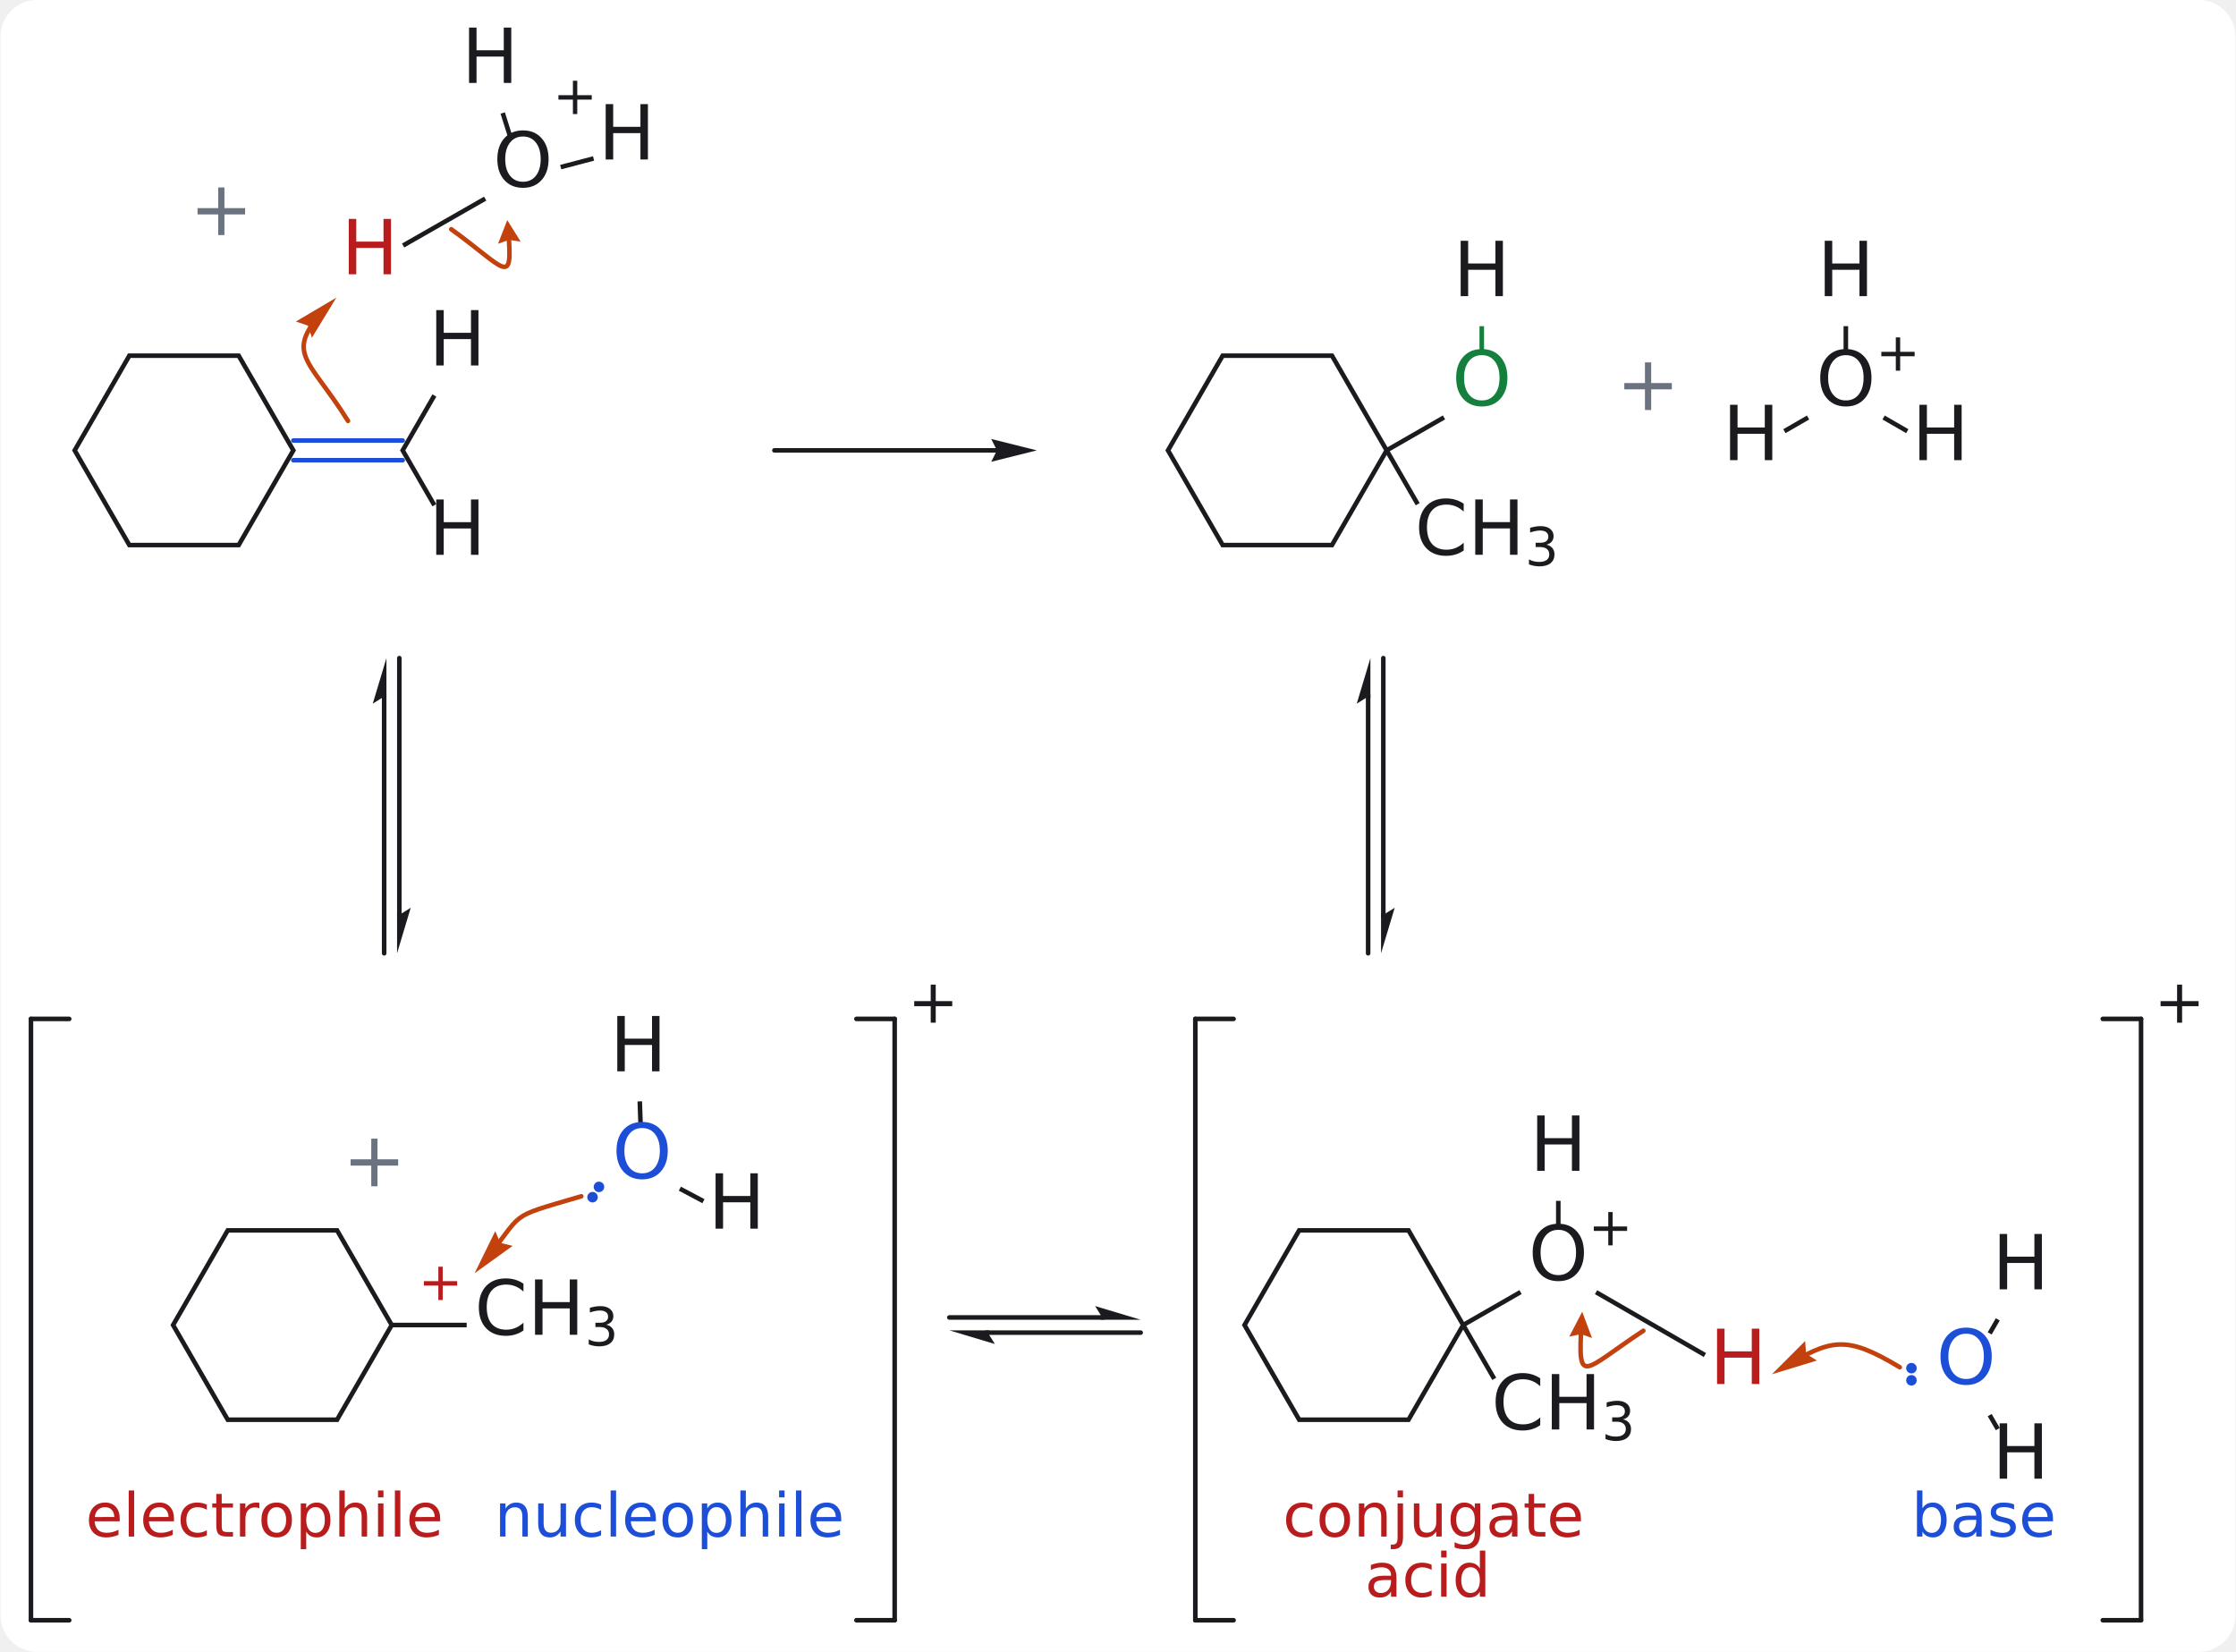
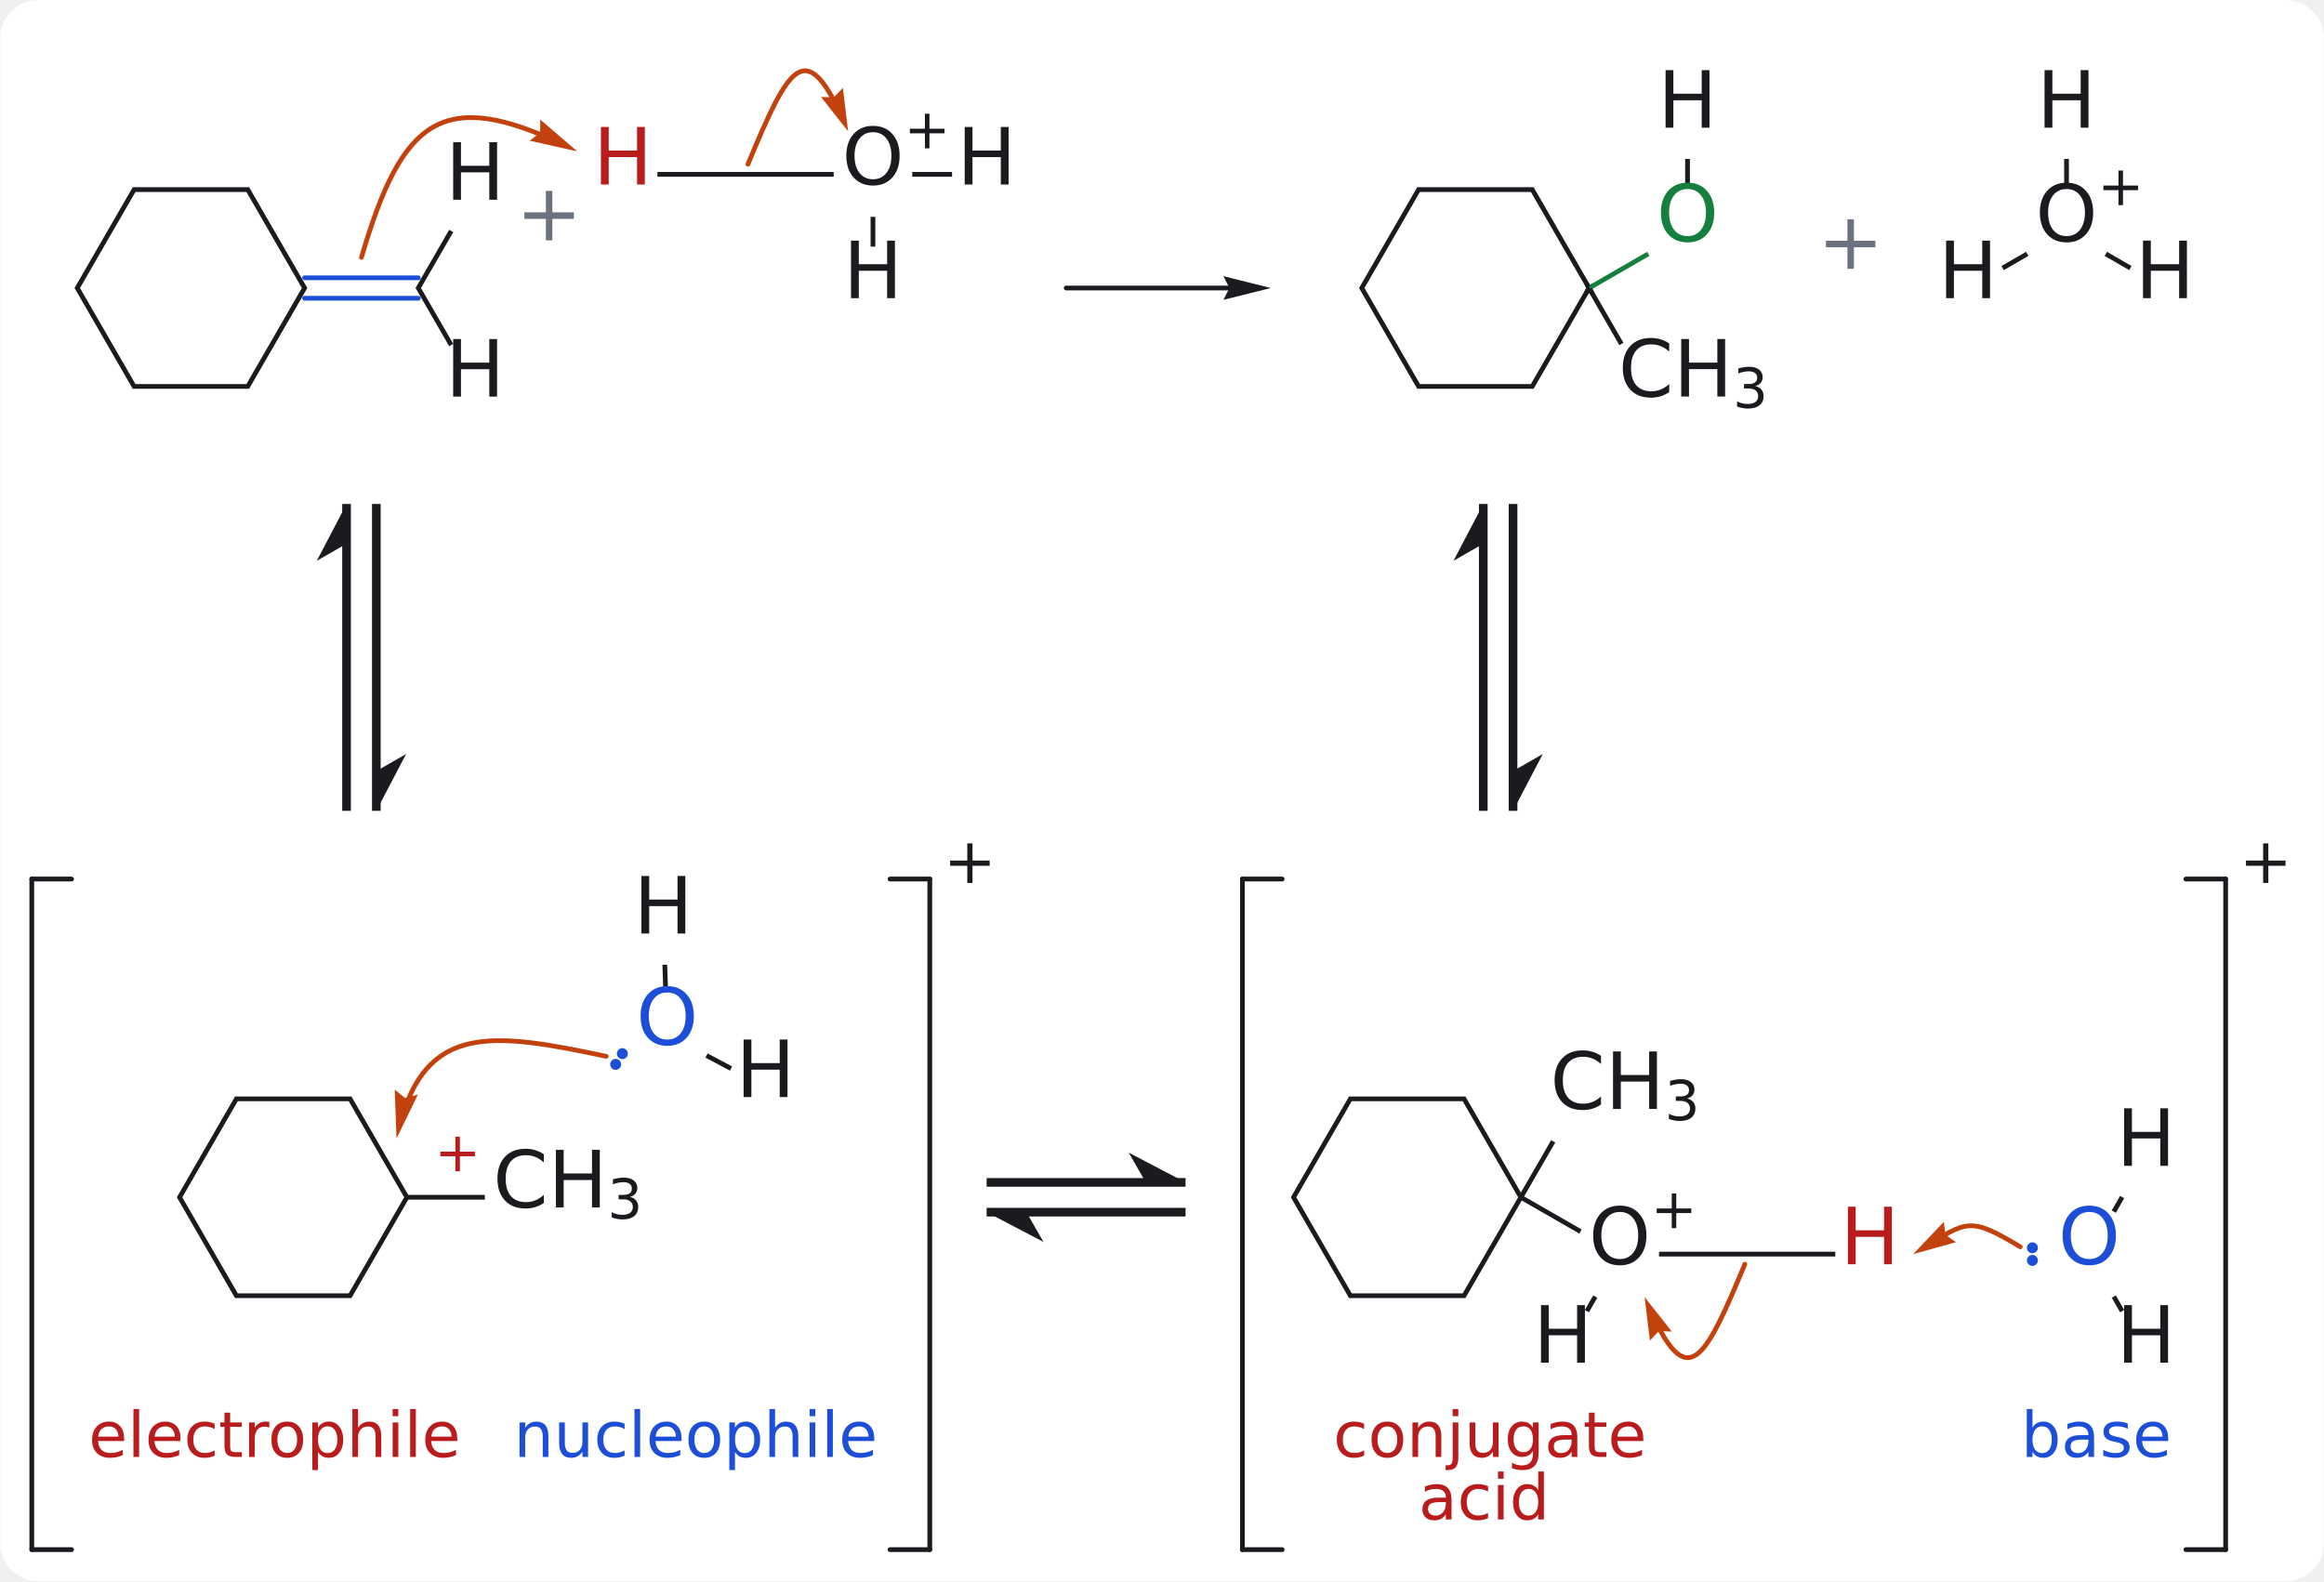
- <svg xmlns="http://www.w3.org/2000/svg" viewBox="-49.467 -173.009 858.524 634.542" width="532" height="393">
+ <svg xmlns="http://www.w3.org/2000/svg" viewBox="-49.467 -106.427 858.524 584.294" width="532" height="362">
  <style>.c-ink.fill{fill:#1b1b1f}.c-ink.stroke{stroke:#1b1b1f}.c-arrow.fill{fill:#c2410c}.c-arrow.stroke{stroke:#c2410c}.c-nu.fill{fill:#1d4ed8}.c-nu.stroke{stroke:#1d4ed8}.c-el.fill{fill:#b91c1c}.c-el.stroke{stroke:#b91c1c}.c-good.fill{fill:#15803d}.c-good.stroke{stroke:#15803d}.c-muted.fill{fill:#6b7280}.c-muted.stroke{stroke:#6b7280}.card{fill:#ffffff}@media (prefers-color-scheme: dark){.c-ink.fill{fill:#e6e6ea}.c-ink.stroke{stroke:#e6e6ea}.c-arrow.fill{fill:#ff9f5a}.c-arrow.stroke{stroke:#ff9f5a}.c-nu.fill{fill:#8ab4ff}.c-nu.stroke{stroke:#8ab4ff}.c-el.fill{fill:#ff8a8a}.c-el.stroke{stroke:#ff8a8a}.c-good.fill{fill:#6ee7a0}.c-good.stroke{stroke:#6ee7a0}.c-muted.fill{fill:#9ca3af}.c-muted.stroke{stroke:#9ca3af}.card{fill:#1e1e1e}}</style>
-   <rect class="card" x="-49.467" y="-173.009" width="858.524" height="634.542" rx="14" />
-   <line class="c-ink stroke" x1="-37.80" y1="218.40" x2="-37.80" y2="449.40" stroke-width="1.75" stroke-linecap="round" />
+   <rect class="card" x="-49.467" y="-106.427" width="858.524" height="584.294" rx="14" />
+   <line class="c-ink stroke" x1="-37.80" y1="218.40" x2="-37.80" y2="466.20" stroke-width="1.75" stroke-linecap="round" />
  <line class="c-ink stroke" x1="-37.80" y1="218.40" x2="-23.10" y2="218.40" stroke-width="1.75" stroke-linecap="round" />
-   <line class="c-ink stroke" x1="-37.80" y1="449.40" x2="-23.10" y2="449.40" stroke-width="1.75" stroke-linecap="round" />
-   <line class="c-ink stroke" x1="294.00" y1="218.40" x2="294.00" y2="449.40" stroke-width="1.75" stroke-linecap="round" />
+   <line class="c-ink stroke" x1="-37.80" y1="466.20" x2="-23.10" y2="466.20" stroke-width="1.75" stroke-linecap="round" />
+   <line class="c-ink stroke" x1="294.00" y1="218.40" x2="294.00" y2="466.20" stroke-width="1.75" stroke-linecap="round" />
  <line class="c-ink stroke" x1="294.00" y1="218.40" x2="279.30" y2="218.40" stroke-width="1.75" stroke-linecap="round" />
-   <line class="c-ink stroke" x1="294.00" y1="449.40" x2="279.30" y2="449.40" stroke-width="1.75" stroke-linecap="round" />
-   <line class="c-ink stroke" x1="409.50" y1="218.40" x2="409.50" y2="449.40" stroke-width="1.75" stroke-linecap="round" />
+   <line class="c-ink stroke" x1="294.00" y1="466.20" x2="279.30" y2="466.20" stroke-width="1.75" stroke-linecap="round" />
+   <line class="c-ink stroke" x1="409.50" y1="218.40" x2="409.50" y2="466.20" stroke-width="1.75" stroke-linecap="round" />
  <line class="c-ink stroke" x1="409.50" y1="218.40" x2="424.20" y2="218.40" stroke-width="1.75" stroke-linecap="round" />
-   <line class="c-ink stroke" x1="409.50" y1="449.40" x2="424.20" y2="449.40" stroke-width="1.75" stroke-linecap="round" />
-   <line class="c-ink stroke" x1="772.80" y1="218.40" x2="772.80" y2="449.40" stroke-width="1.75" stroke-linecap="round" />
+   <line class="c-ink stroke" x1="409.50" y1="466.20" x2="424.20" y2="466.20" stroke-width="1.75" stroke-linecap="round" />
+   <line class="c-ink stroke" x1="772.80" y1="218.40" x2="772.80" y2="466.20" stroke-width="1.75" stroke-linecap="round" />
  <line class="c-ink stroke" x1="772.80" y1="218.40" x2="758.10" y2="218.40" stroke-width="1.75" stroke-linecap="round" />
-   <line class="c-ink stroke" x1="772.80" y1="449.40" x2="758.10" y2="449.40" stroke-width="1.75" stroke-linecap="round" />
+   <line class="c-ink stroke" x1="772.80" y1="466.20" x2="758.10" y2="466.20" stroke-width="1.75" stroke-linecap="round" />
+   <line class="c-ink stroke" x1="89.50" y1="79.80" x2="89.50" y2="193.20" stroke-width="3.2" stroke-linecap="butt" />
+   <polygon class="c-ink fill" points="89.50,193.20 100.50,172.20 89.50,178.50" />
+   <line class="c-ink stroke" x1="78.50" y1="193.20" x2="78.50" y2="79.80" stroke-width="3.2" stroke-linecap="butt" />
+   <polygon class="c-ink fill" points="78.50,79.80 67.50,100.80 78.50,94.50" />
+   <line class="c-ink stroke" x1="315.00" y1="330.50" x2="388.50" y2="330.50" stroke-width="3.2" stroke-linecap="butt" />
+   <polygon class="c-ink fill" points="388.50,330.50 367.50,319.50 373.80,330.50" />
+   <line class="c-ink stroke" x1="388.50" y1="341.50" x2="315.00" y2="341.50" stroke-width="3.2" stroke-linecap="butt" />
+   <polygon class="c-ink fill" points="315.00,341.50 336.00,352.50 329.70,341.50" />
+   <line class="c-ink stroke" x1="498.50" y1="193.20" x2="498.50" y2="79.80" stroke-width="3.2" stroke-linecap="butt" />
+   <polygon class="c-ink fill" points="498.50,79.80 487.50,100.80 498.50,94.50" />
+   <line class="c-ink stroke" x1="509.50" y1="79.80" x2="509.50" y2="193.20" stroke-width="3.2" stroke-linecap="butt" />
+   <polygon class="c-ink fill" points="509.50,193.20 520.50,172.20 509.50,178.50" />
  <path class="c-nu stroke" d="M63 -3.78 L105 -3.78 " fill="none" stroke-width="1.75" stroke-linecap="round" stroke-linejoin="round" />
  <path class="c-nu stroke" d="M63 3.78 L105 3.78 " fill="none" stroke-width="1.75" stroke-linecap="round" stroke-linejoin="round" />
-   <path class="c-ink fill stroke" d="M64.01 0 L42.505 -37.247 L41.495 -35.497 L61.99 -0 Z M42.505 -37.247 L-0.505 -37.247 L0.505 -35.497 L41.495 -35.497 Z M-0.505 -37.247 L-22.01 0 L-19.99 -0 L0.505 -35.497 Z M-22.01 -0 L-0.505 37.247 L0.505 35.497 L-19.99 0 Z M-0.505 37.247 L42.505 37.247 L41.495 35.497 L0.505 35.497 Z M42.505 37.247 L64.01 -0 L61.99 0 L41.495 35.497 Z M106.01 -0 L117.925 -20.637 L116.41 -21.512 L103.99 0 Z M103.99 -0 L116.41 21.512 L117.925 20.637 L106.01 0 Z M136.258 -97.47 L104.736 -79.457 L105.604 -77.937 L137.127 -95.95 Z M147.078 -120.96 L144.265 -129.866 L142.597 -129.339 L145.409 -120.433 Z M165.93 -107.972 L178.553 -111.293 L178.107 -112.986 L165.485 -109.664 Z M483.321 -1.194 L462.505 -37.247 L461.495 -35.497 L481.99 -0 L483 0 Z M462.505 -37.247 L419.495 -37.247 L420.505 -35.497 L461.495 -35.497 Z M419.495 -37.247 L397.99 0 L400.01 -0 L420.505 -35.497 Z M397.99 -0 L419.495 37.247 L420.505 35.497 L400.01 0 Z M419.495 37.247 L462.505 37.247 L461.495 35.497 L420.505 35.497 Z M462.505 37.247 L483 1.75 L483 0 L481.99 0 L461.495 35.497 Z M483 1.75 L494.179 21.113 L495.695 20.238 L484.196 0.322 L483 0 Z M484.196 0.322 L505.468 -11.904 L504.596 -13.421 L483.321 -1.194 L483 0 Z M644.455 -13.382 L635.361 -8.131 L636.236 -6.615 L645.33 -11.866 Z M673.47 -11.866 L682.564 -6.615 L683.439 -8.131 L674.345 -13.382 Z M660.275 -36.697 L660.275 -47.702 L658.525 -47.702 L658.525 -36.697 Z M101.305 335.125 L80.305 298.753 L79.295 300.503 L99.79 336 L100.8 336 Z M80.305 298.753 L37.295 298.753 L38.305 300.503 L79.295 300.503 Z M37.295 298.753 L15.79 336 L17.81 336 L38.305 300.503 Z M15.79 336 L37.295 373.247 L38.305 371.497 L17.81 336 Z M37.295 373.247 L80.305 373.247 L79.295 371.497 L38.305 371.497 Z M80.305 373.247 L101.305 336.875 L100.8 336 L99.79 336 L79.295 371.497 Z M101.305 336.875 L129.588 336.875 L129.588 335.125 L101.305 335.125 L100.8 336 Z M211.077 284.386 L220.129 289.2 L220.951 287.654 L211.898 282.84 Z M197.309 260.171 L196.958 250.048 L195.209 250.108 L195.56 260.232 Z M512.721 334.806 L491.905 298.753 L490.895 300.503 L511.39 336 L512.4 336 Z M491.905 298.753 L448.895 298.753 L449.905 300.503 L490.895 300.503 Z M448.895 298.753 L427.39 336 L429.41 336 L449.905 300.503 Z M427.39 336 L448.895 373.247 L449.905 371.497 L429.41 336 Z M448.895 373.247 L491.905 373.247 L490.895 371.497 L449.905 371.497 Z M491.905 373.247 L512.4 337.75 L512.4 336 L511.39 336 L490.895 371.497 Z M512.4 337.75 L523.579 357.113 L525.095 356.238 L513.596 336.322 L512.4 336 Z M513.596 336.322 L534.868 324.096 L533.996 322.579 L512.721 334.806 L512.4 336 Z M549.815 299.303 L549.815 288.298 L548.065 288.298 L548.065 299.303 Z M563.01 324.136 L604.822 348.283 L605.697 346.767 L563.885 322.62 Z M715.42 339.641 L718.525 334.263 L717.01 333.388 L713.905 338.766 Z M713.905 371.034 L717.01 376.412 L718.525 375.537 L715.421 370.159 Z " stroke-width="0" stroke-linecap="round" stroke-linejoin="round" />
-   <path class="c-good fill stroke" d="M520.415 -36.697 L520.415 -47.702 L518.665 -47.702 L518.665 -36.697 Z " stroke-width="0" stroke-linecap="round" stroke-linejoin="round" />
+   <path class="c-ink fill stroke" d="M537.92 -1.195 L537.483 -1.953 L535.967 -1.078 L536.59 -0 L537.6 0 Z M536.59 0 L535.647 1.633 L537.163 2.508 L537.6 1.75 L537.6 0 Z M538.795 0.32 L539.553 -0.117 L538.678 -1.633 L537.92 -1.195 L537.6 0 Z M537.6 1.75 L538.038 2.508 L539.553 1.633 L538.795 0.32 L537.6 0 Z " stroke-width="0" stroke-linecap="round" stroke-linejoin="round" />
+   <path class="c-ink fill stroke" d="M64.01 0 L42.505 -37.247 L41.495 -35.497 L61.99 -0 Z M42.505 -37.247 L-0.505 -37.247 L0.505 -35.497 L41.495 -35.497 Z M-0.505 -37.247 L-22.01 0 L-19.99 -0 L0.505 -35.497 Z M-22.01 -0 L-0.505 37.247 L0.505 35.497 L-19.99 0 Z M-0.505 37.247 L42.505 37.247 L41.495 35.497 L0.505 35.497 Z M42.505 37.247 L64.01 -0 L61.99 0 L41.495 35.497 Z M106.01 -0 L117.925 -20.637 L116.41 -21.512 L103.99 0 Z M103.99 -0 L116.41 21.512 L117.925 20.637 L106.01 0 Z M258.492 -42.875 L193.37 -42.875 L193.37 -41.125 L258.492 -41.125 Z M272.125 -26.303 L272.125 -15.298 L273.875 -15.298 L273.875 -26.303 Z M287.508 -41.125 L302.23 -41.125 L302.23 -42.875 L287.508 -42.875 Z M537.92 -1.195 L517.105 -37.247 L516.095 -35.497 L536.59 -0 L537.6 0 Z M517.105 -37.247 L474.095 -37.247 L475.105 -35.497 L516.095 -35.497 Z M474.095 -37.247 L452.59 0 L454.61 -0 L475.105 -35.497 Z M452.59 -0 L474.095 37.247 L475.105 35.497 L454.61 0 Z M474.095 37.247 L517.105 37.247 L516.095 35.497 L475.105 35.497 Z M517.105 37.247 L537.6 1.75 L537.6 0 L536.59 0 L516.095 35.497 Z M574.847 -36.697 L574.847 -47.702 L573.097 -47.702 L573.097 -36.697 Z M537.6 1.75 L548.779 21.113 L550.295 20.238 L538.795 0.32 L537.6 0 Z M714.875 -36.697 L714.875 -47.702 L713.125 -47.702 L713.125 -36.697 Z M699.055 -13.382 L689.961 -8.131 L690.836 -6.615 L699.93 -11.866 Z M728.07 -11.866 L737.164 -6.615 L738.039 -8.131 L728.945 -13.382 Z M101.305 335.125 L80.305 298.753 L79.295 300.503 L99.79 336 L100.8 336 Z M80.305 298.753 L37.295 298.753 L38.305 300.503 L79.295 300.503 Z M37.295 298.753 L15.79 336 L17.81 336 L38.305 300.503 Z M15.79 336 L37.295 373.247 L38.305 371.497 L17.81 336 Z M37.295 373.247 L80.305 373.247 L79.295 371.497 L38.305 371.497 Z M80.305 373.247 L101.305 336.875 L100.8 336 L99.79 336 L79.295 371.497 Z M101.305 336.875 L129.588 336.875 L129.588 335.125 L101.305 335.125 L100.8 336 Z M211.077 284.386 L220.129 289.2 L220.951 287.654 L211.898 282.84 Z M197.309 260.171 L196.958 250.048 L195.209 250.108 L195.56 260.232 Z M512.4 334.25 L491.905 298.753 L490.895 300.503 L511.39 336 L512.4 336 Z M491.905 298.753 L448.895 298.753 L449.905 300.503 L490.895 300.503 Z M448.895 298.753 L427.39 336 L429.41 336 L449.905 300.503 Z M427.39 336 L448.895 373.247 L449.905 371.497 L429.41 336 Z M448.895 373.247 L491.905 373.247 L490.895 371.497 L449.905 371.497 Z M491.905 373.247 L512.721 337.194 L512.4 336 L511.39 336 L490.895 371.497 Z M513.596 335.678 L525.095 315.762 L523.579 314.887 L512.4 334.25 L512.4 336 Z M512.721 337.194 L533.996 349.421 L534.868 347.904 L513.596 335.678 L512.4 336 Z M539.119 372.259 L536.015 377.637 L537.53 378.512 L540.635 373.134 Z M563.448 357.875 L628.57 357.875 L628.57 356.125 L563.448 356.125 Z M732.221 341.741 L735.325 336.363 L733.81 335.488 L730.705 340.866 Z M730.705 373.134 L733.81 378.512 L735.325 377.637 L732.221 372.259 Z " stroke-width="0" stroke-linecap="round" stroke-linejoin="round" />
+   <path class="c-good fill stroke" d="M538.795 0.32 L559.902 -11.866 L559.027 -13.382 L537.92 -1.195 L537.6 0 Z " stroke-width="0" stroke-linecap="round" stroke-linejoin="round" />
  <text class="c-ink fill" xml:space="preserve" x="115.034" y="-52.814" font-family="DejaVu Sans, Noto Sans CJK KR, Noto Sans CJK JP, sans-serif" font-size="29.167" font-weight="normal" font-style="normal" text-decoration="none" dominant-baseline="text-before-edge">H</text>
  <text class="c-ink fill" xml:space="preserve" x="115.034" y="19.93" font-family="DejaVu Sans, Noto Sans CJK KR, Noto Sans CJK JP, sans-serif" font-size="29.167" font-weight="normal" font-style="normal" text-decoration="none" dominant-baseline="text-before-edge">H</text>
-   <text class="c-ink fill" xml:space="preserve" x="139.721" y="-121.456" font-family="DejaVu Sans, Noto Sans CJK KR, Noto Sans CJK JP, sans-serif" font-size="29.167" font-weight="normal" font-style="normal" text-decoration="none" dominant-baseline="text-before-edge">O</text>
-   <text class="c-ink fill" xml:space="preserve" x="162.679" y="-143.331" font-family="DejaVu Sans, Noto Sans CJK KR, Noto Sans CJK JP, sans-serif" font-size="20.417" font-weight="normal" font-style="normal" text-decoration="none" dominant-baseline="text-before-edge">+</text>
-   <text class="c-el fill" xml:space="preserve" x="81.434" y="-87.842" font-family="DejaVu Sans, Noto Sans CJK KR, Noto Sans CJK JP, sans-serif" font-size="29.167" font-weight="normal" font-style="normal" text-decoration="none" dominant-baseline="text-before-edge">H</text>
-   <text class="c-ink fill" xml:space="preserve" x="127.634" y="-161.342" font-family="DejaVu Sans, Noto Sans CJK KR, Noto Sans CJK JP, sans-serif" font-size="29.167" font-weight="normal" font-style="normal" text-decoration="none" dominant-baseline="text-before-edge">H</text>
-   <text class="c-ink fill" xml:space="preserve" x="180.134" y="-131.942" font-family="DejaVu Sans, Noto Sans CJK KR, Noto Sans CJK JP, sans-serif" font-size="29.167" font-weight="normal" font-style="normal" text-decoration="none" dominant-baseline="text-before-edge">H</text>
-   <text class="c-ink fill" xml:space="preserve" x="493.817" y="19.916" font-family="DejaVu Sans, Noto Sans CJK KR, Noto Sans CJK JP, sans-serif" font-size="29.167" font-weight="normal" font-style="normal" text-decoration="none" dominant-baseline="text-before-edge">CH</text>
-   <text class="c-ink fill" xml:space="preserve" x="536.115" y="30.124" font-family="DejaVu Sans, Noto Sans CJK KR, Noto Sans CJK JP, sans-serif" font-size="20.417" font-weight="normal" font-style="normal" text-decoration="none" dominant-baseline="text-before-edge">3</text>
-   <text class="c-good fill" xml:space="preserve" x="508.061" y="-37.456" font-family="DejaVu Sans, Noto Sans CJK KR, Noto Sans CJK JP, sans-serif" font-size="29.167" font-weight="normal" font-style="normal" text-decoration="none" dominant-baseline="text-before-edge">O</text>
-   <text class="c-ink fill" xml:space="preserve" x="508.574" y="-79.442" font-family="DejaVu Sans, Noto Sans CJK KR, Noto Sans CJK JP, sans-serif" font-size="29.167" font-weight="normal" font-style="normal" text-decoration="none" dominant-baseline="text-before-edge">H</text>
-   <text class="c-ink fill" xml:space="preserve" x="647.921" y="-37.456" font-family="DejaVu Sans, Noto Sans CJK KR, Noto Sans CJK JP, sans-serif" font-size="29.167" font-weight="normal" font-style="normal" text-decoration="none" dominant-baseline="text-before-edge">O</text>
-   <text class="c-ink fill" xml:space="preserve" x="670.879" y="-44.748" font-family="DejaVu Sans, Noto Sans CJK KR, Noto Sans CJK JP, sans-serif" font-size="20.417" font-weight="normal" font-style="normal" text-decoration="none" dominant-baseline="text-before-edge">+</text>
-   <text class="c-ink fill" xml:space="preserve" x="612.062" y="-16.442" font-family="DejaVu Sans, Noto Sans CJK KR, Noto Sans CJK JP, sans-serif" font-size="29.167" font-weight="normal" font-style="normal" text-decoration="none" dominant-baseline="text-before-edge">H</text>
-   <text class="c-ink fill" xml:space="preserve" x="684.806" y="-16.442" font-family="DejaVu Sans, Noto Sans CJK KR, Noto Sans CJK JP, sans-serif" font-size="29.167" font-weight="normal" font-style="normal" text-decoration="none" dominant-baseline="text-before-edge">H</text>
-   <text class="c-ink fill" xml:space="preserve" x="648.434" y="-79.442" font-family="DejaVu Sans, Noto Sans CJK KR, Noto Sans CJK JP, sans-serif" font-size="29.167" font-weight="normal" font-style="normal" text-decoration="none" dominant-baseline="text-before-edge">H</text>
+   <text class="c-ink fill" xml:space="preserve" x="261.521" y="-58.456" font-family="DejaVu Sans, Noto Sans CJK KR, Noto Sans CJK JP, sans-serif" font-size="29.167" font-weight="normal" font-style="normal" text-decoration="none" dominant-baseline="text-before-edge">O</text>
+   <text class="c-ink fill" xml:space="preserve" x="284.479" y="-65.748" font-family="DejaVu Sans, Noto Sans CJK KR, Noto Sans CJK JP, sans-serif" font-size="20.417" font-weight="normal" font-style="normal" text-decoration="none" dominant-baseline="text-before-edge">+</text>
+   <text class="c-el fill" xml:space="preserve" x="169.634" y="-58.442" font-family="DejaVu Sans, Noto Sans CJK KR, Noto Sans CJK JP, sans-serif" font-size="29.167" font-weight="normal" font-style="normal" text-decoration="none" dominant-baseline="text-before-edge">H</text>
+   <text class="c-ink fill" xml:space="preserve" x="262.034" y="-16.442" font-family="DejaVu Sans, Noto Sans CJK KR, Noto Sans CJK JP, sans-serif" font-size="29.167" font-weight="normal" font-style="normal" text-decoration="none" dominant-baseline="text-before-edge">H</text>
+   <text class="c-ink fill" xml:space="preserve" x="304.034" y="-58.442" font-family="DejaVu Sans, Noto Sans CJK KR, Noto Sans CJK JP, sans-serif" font-size="29.167" font-weight="normal" font-style="normal" text-decoration="none" dominant-baseline="text-before-edge">H</text>
+   <text class="c-good fill" xml:space="preserve" x="562.493" y="-37.456" font-family="DejaVu Sans, Noto Sans CJK KR, Noto Sans CJK JP, sans-serif" font-size="29.167" font-weight="normal" font-style="normal" text-decoration="none" dominant-baseline="text-before-edge">O</text>
+   <text class="c-ink fill" xml:space="preserve" x="563.006" y="-79.442" font-family="DejaVu Sans, Noto Sans CJK KR, Noto Sans CJK JP, sans-serif" font-size="29.167" font-weight="normal" font-style="normal" text-decoration="none" dominant-baseline="text-before-edge">H</text>
+   <text class="c-ink fill" xml:space="preserve" x="548.417" y="19.916" font-family="DejaVu Sans, Noto Sans CJK KR, Noto Sans CJK JP, sans-serif" font-size="29.167" font-weight="normal" font-style="normal" text-decoration="none" dominant-baseline="text-before-edge">CH</text>
+   <text class="c-ink fill" xml:space="preserve" x="590.715" y="30.124" font-family="DejaVu Sans, Noto Sans CJK KR, Noto Sans CJK JP, sans-serif" font-size="20.417" font-weight="normal" font-style="normal" text-decoration="none" dominant-baseline="text-before-edge">3</text>
+   <text class="c-ink fill" xml:space="preserve" x="702.521" y="-37.456" font-family="DejaVu Sans, Noto Sans CJK KR, Noto Sans CJK JP, sans-serif" font-size="29.167" font-weight="normal" font-style="normal" text-decoration="none" dominant-baseline="text-before-edge">O</text>
+   <text class="c-ink fill" xml:space="preserve" x="725.479" y="-44.748" font-family="DejaVu Sans, Noto Sans CJK KR, Noto Sans CJK JP, sans-serif" font-size="20.417" font-weight="normal" font-style="normal" text-decoration="none" dominant-baseline="text-before-edge">+</text>
+   <text class="c-ink fill" xml:space="preserve" x="703.034" y="-79.442" font-family="DejaVu Sans, Noto Sans CJK KR, Noto Sans CJK JP, sans-serif" font-size="29.167" font-weight="normal" font-style="normal" text-decoration="none" dominant-baseline="text-before-edge">H</text>
+   <text class="c-ink fill" xml:space="preserve" x="666.662" y="-16.442" font-family="DejaVu Sans, Noto Sans CJK KR, Noto Sans CJK JP, sans-serif" font-size="29.167" font-weight="normal" font-style="normal" text-decoration="none" dominant-baseline="text-before-edge">H</text>
+   <text class="c-ink fill" xml:space="preserve" x="739.406" y="-16.442" font-family="DejaVu Sans, Noto Sans CJK KR, Noto Sans CJK JP, sans-serif" font-size="29.167" font-weight="normal" font-style="normal" text-decoration="none" dominant-baseline="text-before-edge">H</text>
  <text class="c-el fill" xml:space="preserve" x="110.983" y="312.252" font-family="DejaVu Sans, Noto Sans CJK KR, Noto Sans CJK JP, sans-serif" font-size="20.417" font-weight="normal" font-style="normal" text-decoration="none" dominant-baseline="text-before-edge">+</text>
  <text class="c-ink fill" xml:space="preserve" x="132.617" y="319.544" font-family="DejaVu Sans, Noto Sans CJK KR, Noto Sans CJK JP, sans-serif" font-size="29.167" font-weight="normal" font-style="normal" text-decoration="none" dominant-baseline="text-before-edge">CH</text>
  <text class="c-ink fill" xml:space="preserve" x="174.915" y="329.752" font-family="DejaVu Sans, Noto Sans CJK KR, Noto Sans CJK JP, sans-serif" font-size="20.417" font-weight="normal" font-style="normal" text-decoration="none" dominant-baseline="text-before-edge">3</text>
  <text class="c-nu fill" xml:space="preserve" x="185.501" y="259.442" font-family="DejaVu Sans, Noto Sans CJK KR, Noto Sans CJK JP, sans-serif" font-size="29.167" font-weight="normal" font-style="normal" text-decoration="none" dominant-baseline="text-before-edge">O</text>
  <path class="c-nu fill stroke" d="M179.789 283.917 C179.243 283.576 179.077 282.856 179.418 282.31 C179.76 281.763 180.479 281.597 181.026 281.938 C181.572 282.28 181.738 283 181.397 283.546 C181.055 284.092 180.336 284.259 179.789 283.917 Z " stroke-width="1.75" stroke-linecap="round" stroke-linejoin="round" />
  <path class="c-nu fill stroke" d="M177.316 287.875 C176.77 287.533 176.604 286.814 176.945 286.267 C177.287 285.721 178.006 285.555 178.553 285.896 C179.099 286.237 179.265 286.957 178.924 287.504 C178.582 288.05 177.863 288.216 177.316 287.875 Z " stroke-width="1.75" stroke-linecap="round" stroke-linejoin="round" />
  <text class="c-ink fill" xml:space="preserve" x="222.344" y="278.776" font-family="DejaVu Sans, Noto Sans CJK KR, Noto Sans CJK JP, sans-serif" font-size="29.167" font-weight="normal" font-style="normal" text-decoration="none" dominant-baseline="text-before-edge">H</text>
  <text class="c-ink fill" xml:space="preserve" x="184.586" y="218.338" font-family="DejaVu Sans, Noto Sans CJK KR, Noto Sans CJK JP, sans-serif" font-size="29.167" font-weight="normal" font-style="normal" text-decoration="none" dominant-baseline="text-before-edge">H</text>
-   <text class="c-ink fill" xml:space="preserve" x="523.217" y="355.916" font-family="DejaVu Sans, Noto Sans CJK KR, Noto Sans CJK JP, sans-serif" font-size="29.167" font-weight="normal" font-style="normal" text-decoration="none" dominant-baseline="text-before-edge">CH</text>
-   <text class="c-ink fill" xml:space="preserve" x="565.515" y="366.124" font-family="DejaVu Sans, Noto Sans CJK KR, Noto Sans CJK JP, sans-serif" font-size="20.417" font-weight="normal" font-style="normal" text-decoration="none" dominant-baseline="text-before-edge">3</text>
-   <text class="c-ink fill" xml:space="preserve" x="537.461" y="298.544" font-family="DejaVu Sans, Noto Sans CJK KR, Noto Sans CJK JP, sans-serif" font-size="29.167" font-weight="normal" font-style="normal" text-decoration="none" dominant-baseline="text-before-edge">O</text>
-   <text class="c-ink fill" xml:space="preserve" x="560.419" y="291.252" font-family="DejaVu Sans, Noto Sans CJK KR, Noto Sans CJK JP, sans-serif" font-size="20.417" font-weight="normal" font-style="normal" text-decoration="none" dominant-baseline="text-before-edge">+</text>
-   <text class="c-ink fill" xml:space="preserve" x="537.974" y="256.558" font-family="DejaVu Sans, Noto Sans CJK KR, Noto Sans CJK JP, sans-serif" font-size="29.167" font-weight="normal" font-style="normal" text-decoration="none" dominant-baseline="text-before-edge">H</text>
-   <text class="c-el fill" xml:space="preserve" x="607.064" y="338.458" font-family="DejaVu Sans, Noto Sans CJK KR, Noto Sans CJK JP, sans-serif" font-size="29.167" font-weight="normal" font-style="normal" text-decoration="none" dominant-baseline="text-before-edge">H</text>
-   <text class="c-nu fill" xml:space="preserve" x="694.121" y="338.444" font-family="DejaVu Sans, Noto Sans CJK KR, Noto Sans CJK JP, sans-serif" font-size="29.167" font-weight="normal" font-style="normal" text-decoration="none" dominant-baseline="text-before-edge">O</text>
-   <path class="c-nu fill stroke" d="M684.6 353.733 C683.956 353.733 683.433 353.211 683.433 352.567 C683.433 351.922 683.956 351.4 684.6 351.4 C685.244 351.4 685.767 351.922 685.767 352.567 C685.767 353.211 685.244 353.733 684.6 353.733 Z " stroke-width="1.75" stroke-linecap="round" stroke-linejoin="round" />
-   <path class="c-nu fill stroke" d="M684.6 358.4 C683.956 358.4 683.433 357.878 683.433 357.233 C683.433 356.589 683.956 356.067 684.6 356.067 C685.244 356.067 685.767 356.589 685.767 357.233 C685.767 357.878 685.244 358.4 684.6 358.4 Z " stroke-width="1.75" stroke-linecap="round" stroke-linejoin="round" />
-   <text class="c-ink fill" xml:space="preserve" x="715.634" y="302.086" font-family="DejaVu Sans, Noto Sans CJK KR, Noto Sans CJK JP, sans-serif" font-size="29.167" font-weight="normal" font-style="normal" text-decoration="none" dominant-baseline="text-before-edge">H</text>
-   <text class="c-ink fill" xml:space="preserve" x="715.634" y="374.83" font-family="DejaVu Sans, Noto Sans CJK KR, Noto Sans CJK JP, sans-serif" font-size="29.167" font-weight="normal" font-style="normal" text-decoration="none" dominant-baseline="text-before-edge">H</text>
-   <path class="c-ink stroke" d="M247.8 0 L344.225 0 " fill="none" stroke-width="1.75" stroke-linecap="round" stroke-linejoin="round" />
-   <path class="c-ink fill stroke" d="M348.6 0 L331.1 -4.375 L333.288 0 L331.1 4.375 Z " stroke-width="0" stroke-linecap="round" stroke-linejoin="round" />
-   <path class="c-ink stroke" d="M103.717 79.8 L103.717 178.981 " fill="none" stroke-width="1.75" stroke-linecap="round" stroke-linejoin="round" />
-   <path class="c-ink fill stroke" d="M102.842 193.2 L108.092 175.7 L104.592 177.887 L102.842 177.887 L102.842 193.2 Z " stroke-width="0" stroke-linecap="round" stroke-linejoin="round" />
-   <path class="c-ink stroke" d="M97.883 193.2 L97.883 94.019 " fill="none" stroke-width="1.75" stroke-linecap="round" stroke-linejoin="round" />
-   <path class="c-ink fill stroke" d="M98.758 79.8 L93.508 97.3 L97.008 95.112 L98.758 95.112 L98.758 79.8 Z " stroke-width="0" stroke-linecap="round" stroke-linejoin="round" />
-   <path class="c-ink stroke" d="M315 333.083 L374.281 333.083 " fill="none" stroke-width="1.75" stroke-linecap="round" stroke-linejoin="round" />
-   <path class="c-ink fill stroke" d="M388.5 333.958 L371 328.708 L373.188 332.208 L373.188 333.958 L388.5 333.958 Z " stroke-width="0" stroke-linecap="round" stroke-linejoin="round" />
-   <path class="c-ink stroke" d="M388.5 338.917 L329.219 338.917 " fill="none" stroke-width="1.75" stroke-linecap="round" stroke-linejoin="round" />
-   <path class="c-ink fill stroke" d="M315 338.042 L332.5 343.292 L330.312 339.792 L330.312 338.042 L315 338.042 Z " stroke-width="0" stroke-linecap="round" stroke-linejoin="round" />
-   <path class="c-ink stroke" d="M475.883 193.2 L475.883 94.019 " fill="none" stroke-width="1.75" stroke-linecap="round" stroke-linejoin="round" />
-   <path class="c-ink fill stroke" d="M476.758 79.8 L471.508 97.3 L475.008 95.112 L476.758 95.112 L476.758 79.8 Z " stroke-width="0" stroke-linecap="round" stroke-linejoin="round" />
-   <path class="c-ink stroke" d="M481.717 79.8 L481.717 178.981 " fill="none" stroke-width="1.75" stroke-linecap="round" stroke-linejoin="round" />
-   <path class="c-ink fill stroke" d="M480.842 193.2 L486.092 175.7 L482.592 177.887 L480.842 177.887 L480.842 193.2 Z " stroke-width="0" stroke-linecap="round" stroke-linejoin="round" />
-   <path class="c-arrow stroke" d="M84 -11.31 C68.583 -36.031 58.709 -37.073 76.435 -55.562 " fill="none" stroke-width="1.75" stroke-linecap="round" stroke-linejoin="round" />
-   <path class="c-arrow fill stroke" d="M79.511 -58.677 L63.984 -49.496 L68.614 -47.919 L70.131 -43.269 Z " stroke-width="0" stroke-linecap="round" stroke-linejoin="round" />
-   <path class="c-arrow stroke" d="M123.661 -84.944 C144.504 -69.905 147.41 -62.211 145.567 -84.096 " fill="none" stroke-width="1.75" stroke-linecap="round" stroke-linejoin="round" />
-   <path class="c-arrow fill stroke" d="M145.178 -88.456 L141.628 -79.368 L145.883 -80.858 L150.34 -80.176 Z " stroke-width="0" stroke-linecap="round" stroke-linejoin="round" />
-   <path class="c-arrow stroke" d="M173.62 286.541 C143.879 295.296 152.647 291.652 135.407 312.757 " fill="none" stroke-width="1.75" stroke-linecap="round" stroke-linejoin="round" />
-   <path class="c-arrow fill stroke" d="M132.609 316.124 L147.246 305.581 L142.492 304.428 L140.562 299.933 Z " stroke-width="0" stroke-linecap="round" stroke-linejoin="round" />
-   <path class="c-arrow stroke" d="M680.105 352.203 C659.225 339.675 653.817 341.323 634.764 352.653 " fill="none" stroke-width="1.75" stroke-linecap="round" stroke-linejoin="round" />
-   <path class="c-arrow fill stroke" d="M631.009 354.9 L648.266 349.648 L644.139 347.022 L643.764 342.145 Z " stroke-width="0" stroke-linecap="round" stroke-linejoin="round" />
-   <path class="c-arrow stroke" d="M581.61 338.197 C558.093 353.72 556.444 359.914 557.855 335.259 " fill="none" stroke-width="1.75" stroke-linecap="round" stroke-linejoin="round" />
-   <path class="c-arrow fill stroke" d="M558.114 330.89 L553.156 340.452 L557.597 339.486 L561.89 340.977 Z " stroke-width="0" stroke-linecap="round" stroke-linejoin="round" />
-   <text class="c-muted fill" xml:space="preserve" x="23.1" y="-102.9" font-family="DejaVu Sans, Noto Sans CJK KR, Noto Sans CJK JP, sans-serif" font-size="29.167" font-weight="normal" font-style="normal" text-decoration="none" dominant-baseline="text-before-edge">+</text>
-   <text class="c-muted fill" xml:space="preserve" x="571.2" y="-35.7" font-family="DejaVu Sans, Noto Sans CJK KR, Noto Sans CJK JP, sans-serif" font-size="29.167" font-weight="normal" font-style="normal" text-decoration="none" dominant-baseline="text-before-edge">+</text>
-   <text class="c-muted fill" xml:space="preserve" x="81.9" y="262.5" font-family="DejaVu Sans, Noto Sans CJK KR, Noto Sans CJK JP, sans-serif" font-size="29.167" font-weight="normal" font-style="normal" text-decoration="none" dominant-baseline="text-before-edge">+</text>
-   <text class="c-el fill" xml:space="preserve" x="-16.8" y="401.1" font-family="DejaVu Sans, Noto Sans CJK KR, Noto Sans CJK JP, sans-serif" font-size="23.333" font-weight="normal" font-style="normal" text-decoration="none" dominant-baseline="text-before-edge">electrophile</text>
-   <text class="c-nu fill" xml:space="preserve" x="140.28" y="401.1" font-family="DejaVu Sans, Noto Sans CJK KR, Noto Sans CJK JP, sans-serif" font-size="23.333" font-weight="normal" font-style="normal" text-decoration="none" dominant-baseline="text-before-edge">nucleophile</text>
-   <text class="c-el fill" xml:space="preserve" x="443.1" y="401.1" font-family="DejaVu Sans, Noto Sans CJK KR, Noto Sans CJK JP, sans-serif" font-size="23.333" font-weight="normal" font-style="normal" text-decoration="none" dominant-baseline="text-before-edge">conjugate</text>
-   <text class="c-el fill" xml:space="preserve" x="474.6" y="424.2" font-family="DejaVu Sans, Noto Sans CJK KR, Noto Sans CJK JP, sans-serif" font-size="23.333" font-weight="normal" font-style="normal" text-decoration="none" dominant-baseline="text-before-edge">acid</text>
-   <text class="c-nu fill" xml:space="preserve" x="684.6" y="401.1" font-family="DejaVu Sans, Noto Sans CJK KR, Noto Sans CJK JP, sans-serif" font-size="23.333" font-weight="normal" font-style="normal" text-decoration="none" dominant-baseline="text-before-edge">base</text>
+   <text class="c-ink fill" xml:space="preserve" x="523.217" y="283.172" font-family="DejaVu Sans, Noto Sans CJK KR, Noto Sans CJK JP, sans-serif" font-size="29.167" font-weight="normal" font-style="normal" text-decoration="none" dominant-baseline="text-before-edge">CH</text>
+   <text class="c-ink fill" xml:space="preserve" x="565.515" y="293.38" font-family="DejaVu Sans, Noto Sans CJK KR, Noto Sans CJK JP, sans-serif" font-size="20.417" font-weight="normal" font-style="normal" text-decoration="none" dominant-baseline="text-before-edge">3</text>
+   <text class="c-ink fill" xml:space="preserve" x="537.461" y="340.544" font-family="DejaVu Sans, Noto Sans CJK KR, Noto Sans CJK JP, sans-serif" font-size="29.167" font-weight="normal" font-style="normal" text-decoration="none" dominant-baseline="text-before-edge">O</text>
+   <text class="c-ink fill" xml:space="preserve" x="560.419" y="333.252" font-family="DejaVu Sans, Noto Sans CJK KR, Noto Sans CJK JP, sans-serif" font-size="20.417" font-weight="normal" font-style="normal" text-decoration="none" dominant-baseline="text-before-edge">+</text>
+   <text class="c-ink fill" xml:space="preserve" x="516.974" y="376.93" font-family="DejaVu Sans, Noto Sans CJK KR, Noto Sans CJK JP, sans-serif" font-size="29.167" font-weight="normal" font-style="normal" text-decoration="none" dominant-baseline="text-before-edge">H</text>
+   <text class="c-el fill" xml:space="preserve" x="630.374" y="340.558" font-family="DejaVu Sans, Noto Sans CJK KR, Noto Sans CJK JP, sans-serif" font-size="29.167" font-weight="normal" font-style="normal" text-decoration="none" dominant-baseline="text-before-edge">H</text>
+   <text class="c-nu fill" xml:space="preserve" x="710.921" y="340.544" font-family="DejaVu Sans, Noto Sans CJK KR, Noto Sans CJK JP, sans-serif" font-size="29.167" font-weight="normal" font-style="normal" text-decoration="none" dominant-baseline="text-before-edge">O</text>
+   <path class="c-nu fill stroke" d="M701.4 355.833 C700.756 355.833 700.233 355.311 700.233 354.667 C700.233 354.022 700.756 353.5 701.4 353.5 C702.044 353.5 702.567 354.022 702.567 354.667 C702.567 355.311 702.044 355.833 701.4 355.833 Z " stroke-width="1.75" stroke-linecap="round" stroke-linejoin="round" />
+   <path class="c-nu fill stroke" d="M701.4 360.5 C700.756 360.5 700.233 359.978 700.233 359.333 C700.233 358.689 700.756 358.167 701.4 358.167 C702.044 358.167 702.567 358.689 702.567 359.333 C702.567 359.978 702.044 360.5 701.4 360.5 Z " stroke-width="1.75" stroke-linecap="round" stroke-linejoin="round" />
+   <text class="c-ink fill" xml:space="preserve" x="732.434" y="304.186" font-family="DejaVu Sans, Noto Sans CJK KR, Noto Sans CJK JP, sans-serif" font-size="29.167" font-weight="normal" font-style="normal" text-decoration="none" dominant-baseline="text-before-edge">H</text>
+   <text class="c-ink fill" xml:space="preserve" x="732.434" y="376.93" font-family="DejaVu Sans, Noto Sans CJK KR, Noto Sans CJK JP, sans-serif" font-size="29.167" font-weight="normal" font-style="normal" text-decoration="none" dominant-baseline="text-before-edge">H</text>
+   <path class="c-ink stroke" d="M344.4 0 L415.625 0 " fill="none" stroke-width="1.75" stroke-linecap="round" stroke-linejoin="round" />
+   <path class="c-ink fill stroke" d="M420 0 L402.5 -4.375 L404.688 0 L402.5 4.375 Z " stroke-width="0" stroke-linecap="round" stroke-linejoin="round" />
+   <path class="c-arrow stroke" d="M84 -11.31 C98.981 -62.517 113.888 -74.487 159.794 -52.42 " fill="none" stroke-width="1.75" stroke-linecap="round" stroke-linejoin="round" />
+   <path class="c-arrow fill stroke" d="M163.723 -50.487 L150.054 -62.257 L150.043 -57.366 L146.123 -54.44 Z " stroke-width="0" stroke-linecap="round" stroke-linejoin="round" />
+   <path class="c-arrow stroke" d="M226.8 -45.75 C241.611 -81.297 247.937 -93.885 262.099 -61.914 " fill="none" stroke-width="1.75" stroke-linecap="round" stroke-linejoin="round" />
+   <path class="c-arrow fill stroke" d="M263.826 -57.89 L261.87 -73.96 L258.581 -70.479 L253.793 -70.594 Z " stroke-width="0" stroke-linecap="round" stroke-linejoin="round" />
+   <path class="c-arrow stroke" d="M174.431 283.908 C132.752 275.126 107.807 271.379 97.958 310.011 " fill="none" stroke-width="1.75" stroke-linecap="round" stroke-linejoin="round" />
+   <path class="c-arrow fill stroke" d="M96.969 314.274 L104.858 298.052 L100.126 299.291 L96.296 296.248 Z " stroke-width="0" stroke-linecap="round" stroke-linejoin="round" />
+   <path class="c-arrow stroke" d="M696.905 354.303 C678.218 343.091 677.369 344.694 661.057 354.726 " fill="none" stroke-width="1.75" stroke-linecap="round" stroke-linejoin="round" />
+   <path class="c-arrow fill stroke" d="M657.319 357 L673.179 352.586 L669.227 349.855 L668.677 345.083 Z " stroke-width="0" stroke-linecap="round" stroke-linejoin="round" />
+   <path class="c-arrow stroke" d="M595.14 360.75 C580.329 396.297 574.003 408.885 559.841 376.914 " fill="none" stroke-width="1.75" stroke-linecap="round" stroke-linejoin="round" />
+   <path class="c-arrow fill stroke" d="M558.114 372.89 L560.07 388.96 L563.359 385.479 L568.147 385.594 Z " stroke-width="0" stroke-linecap="round" stroke-linejoin="round" />
+   <text class="c-muted fill" xml:space="preserve" x="141.12" y="-37.8" font-family="DejaVu Sans, Noto Sans CJK KR, Noto Sans CJK JP, sans-serif" font-size="29.167" font-weight="normal" font-style="normal" text-decoration="none" dominant-baseline="text-before-edge">+</text>
+   <text class="c-muted fill" xml:space="preserve" x="622.02" y="-27.3" font-family="DejaVu Sans, Noto Sans CJK KR, Noto Sans CJK JP, sans-serif" font-size="29.167" font-weight="normal" font-style="normal" text-decoration="none" dominant-baseline="text-before-edge">+</text>
+   <text class="c-el fill" xml:space="preserve" x="-16.8" y="415.8" font-family="DejaVu Sans, Noto Sans CJK KR, Noto Sans CJK JP, sans-serif" font-size="23.333" font-weight="normal" font-style="normal" text-decoration="none" dominant-baseline="text-before-edge">electrophile</text>
+   <text class="c-nu fill" xml:space="preserve" x="140.28" y="415.8" font-family="DejaVu Sans, Noto Sans CJK KR, Noto Sans CJK JP, sans-serif" font-size="23.333" font-weight="normal" font-style="normal" text-decoration="none" dominant-baseline="text-before-edge">nucleophile</text>
  <text class="c-ink fill" xml:space="preserve" x="299.04" y="203.7" font-family="DejaVu Sans, Noto Sans CJK KR, Noto Sans CJK JP, sans-serif" font-size="23.333" font-weight="normal" font-style="normal" text-decoration="none" dominant-baseline="text-before-edge">+</text>
+   <text class="c-el fill" xml:space="preserve" x="443.1" y="415.8" font-family="DejaVu Sans, Noto Sans CJK KR, Noto Sans CJK JP, sans-serif" font-size="23.333" font-weight="normal" font-style="normal" text-decoration="none" dominant-baseline="text-before-edge">conjugate</text>
+   <text class="c-el fill" xml:space="preserve" x="474.6" y="438.9" font-family="DejaVu Sans, Noto Sans CJK KR, Noto Sans CJK JP, sans-serif" font-size="23.333" font-weight="normal" font-style="normal" text-decoration="none" dominant-baseline="text-before-edge">acid</text>
+   <text class="c-nu fill" xml:space="preserve" x="697.2" y="415.8" font-family="DejaVu Sans, Noto Sans CJK KR, Noto Sans CJK JP, sans-serif" font-size="23.333" font-weight="normal" font-style="normal" text-decoration="none" dominant-baseline="text-before-edge">base</text>
  <text class="c-ink fill" xml:space="preserve" x="777.84" y="203.7" font-family="DejaVu Sans, Noto Sans CJK KR, Noto Sans CJK JP, sans-serif" font-size="23.333" font-weight="normal" font-style="normal" text-decoration="none" dominant-baseline="text-before-edge">+</text>
</svg>
